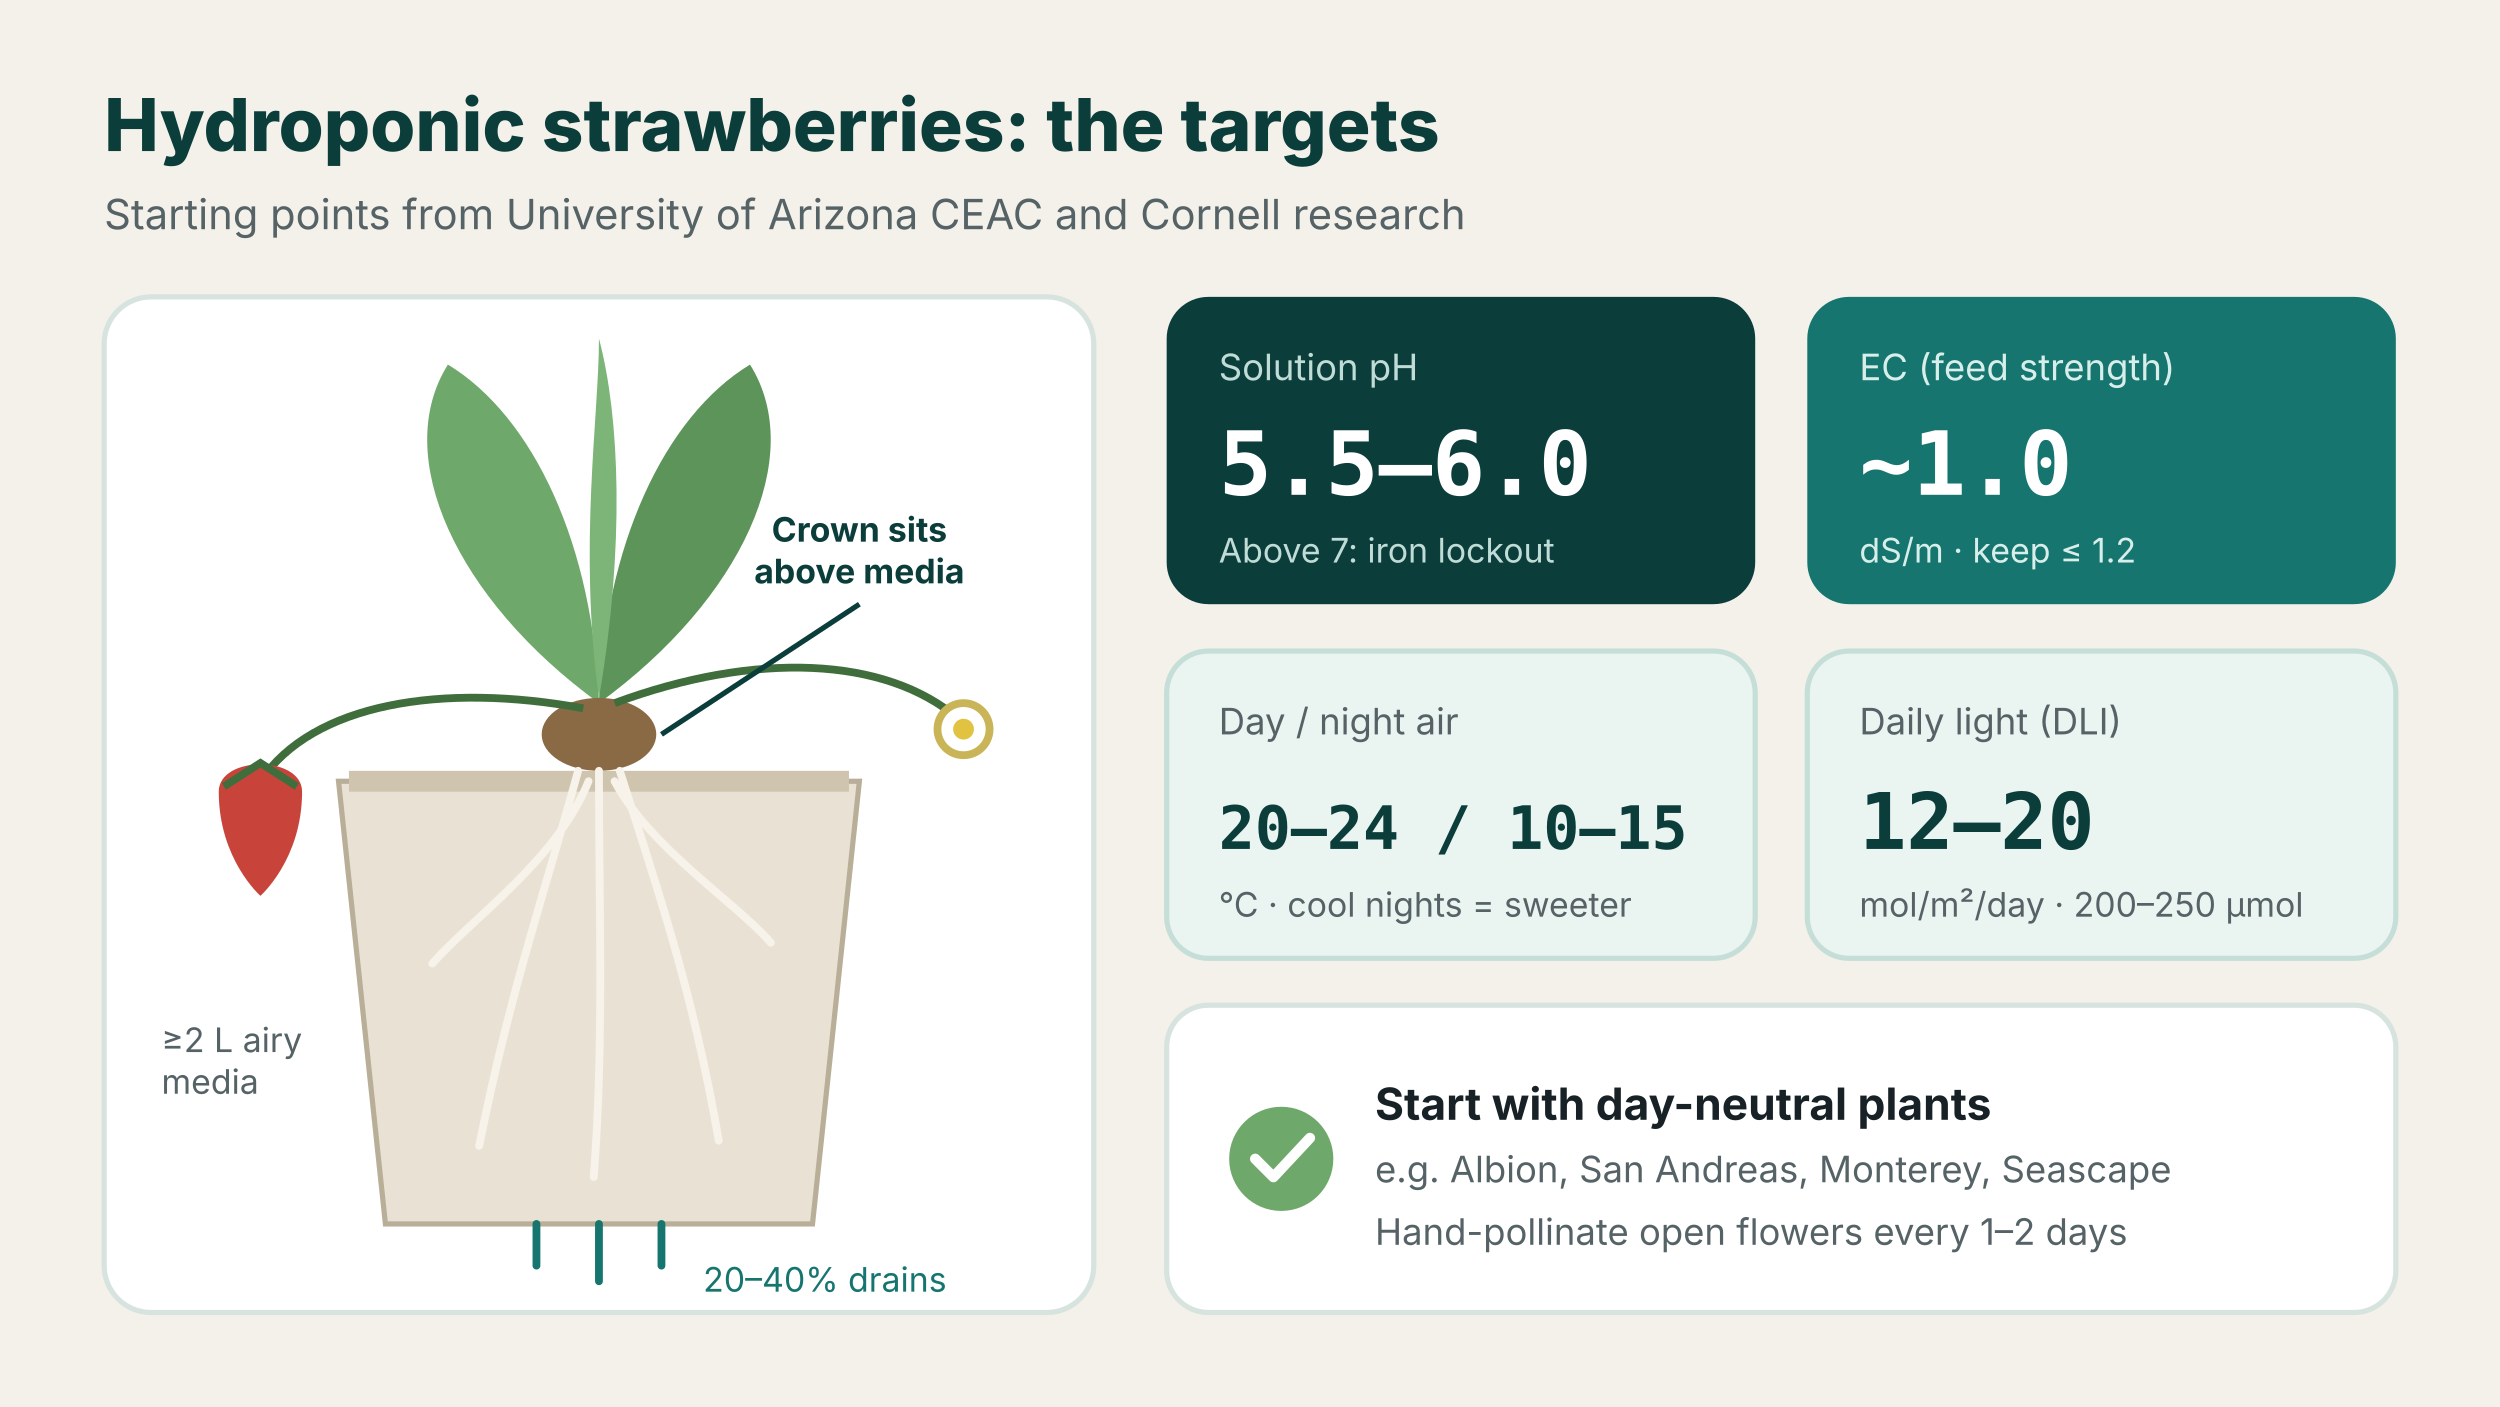
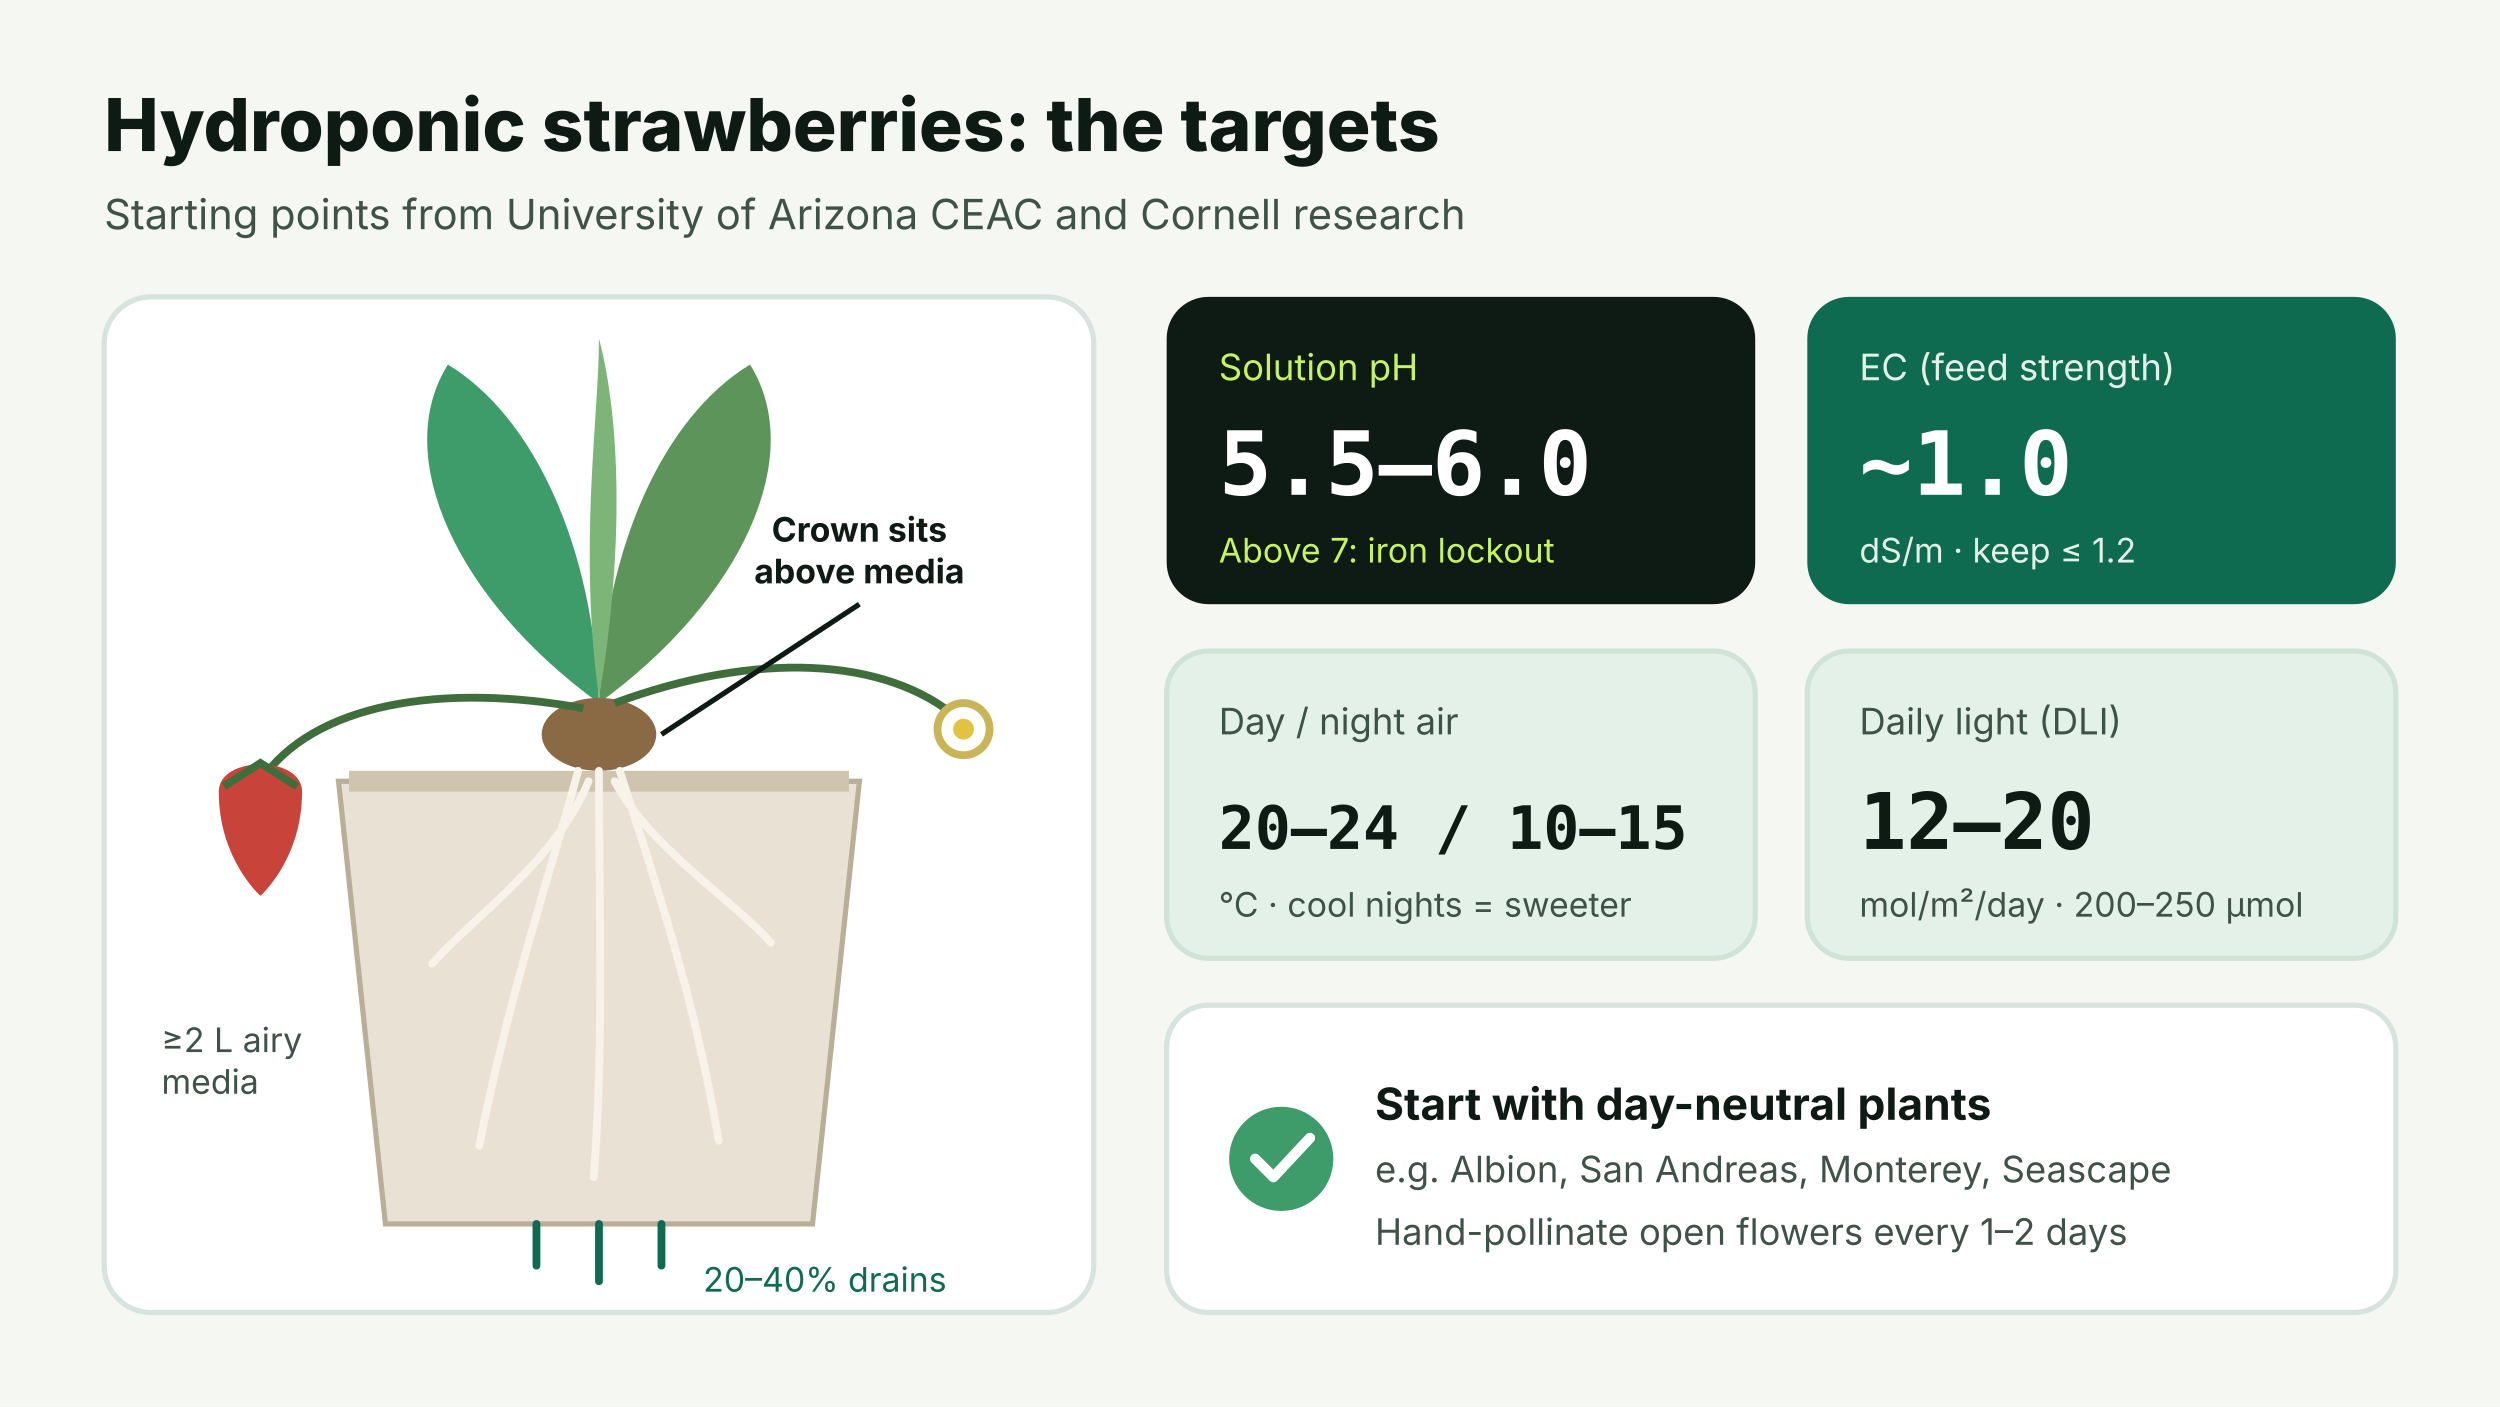
<svg xmlns="http://www.w3.org/2000/svg" viewBox="0 0 960 540" width="960" height="540" role="img" aria-labelledby="t d">
-   <rect width="960" height="540" fill="#F4F1EA" />
-   <text x="40" y="58" font-family="Manrope, Inter, Arial, sans-serif" font-size="28" font-weight="800" fill="#0B3D3B">Hydroponic strawberries: the targets</text>
-   <text x="40" y="88" font-family="Inter, Arial, sans-serif" font-size="16" fill="#556266">Starting points from University of Arizona CEAC and Cornell research</text>
+   <rect width="960" height="540" fill="#F5F7F2" />
+   <text x="40" y="58" font-family="Plus Jakarta Sans, Inter, Arial, sans-serif" font-size="28" font-weight="800" fill="#0E1A14">Hydroponic strawberries: the targets</text>
+   <text x="40" y="88" font-family="Inter, Arial, sans-serif" font-size="16" fill="#3F5248">Starting points from University of Arizona CEAC and Cornell research</text>
  <rect x="40" y="114" width="380" height="390" rx="18" fill="#FFFFFF" stroke="#D6E3DF" stroke-width="2" />
-   <path d="M230 270 C 175 230 150 175 172 140 C 205 160 228 210 230 270 Z" fill="#6FA86B" />
+   <path d="M230 270 C 175 230 150 175 172 140 C 205 160 228 210 230 270 Z" fill="#3E9B6A" />
  <path d="M230 270 C 285 230 310 175 288 140 C 255 160 232 210 230 270 Z" fill="#5C9459" />
  <path d="M230 268 C 222 210 230 160 230 130 C 238 160 240 210 230 268 Z" fill="#7DB579" />
  <ellipse cx="230" cy="282" rx="22" ry="14" fill="#8A6A45" />
  <path d="M130 300 L 330 300 L 312 470 L 148 470 Z" fill="#E9E2D4" stroke="#B9AE98" stroke-width="2" />
  <rect x="134" y="296" width="192" height="8" fill="#CFC4AE" />
  <path d="M222 296 C 210 340 196 380 184 440 M230 296 C 230 350 232 400 228 452 M238 296 C 252 340 266 380 276 438 M226 300 C 214 330 182 352 166 370 M236 300 C 250 326 282 346 296 362" fill="none" stroke="#F7F3EA" stroke-width="3" stroke-linecap="round" />
-   <path d="M206 470 L 206 486 M230 470 L 230 492 M254 470 L 254 486" stroke="#16756F" stroke-width="3" stroke-linecap="round" />
+   <path d="M206 470 L 206 486 M230 470 L 230 492 M254 470 L 254 486" stroke="#0F6B4F" stroke-width="3" stroke-linecap="round" />
  <path d="M236 270 C 290 250 340 252 368 276" fill="none" stroke="#3F6E3C" stroke-width="3" />
  <circle cx="370" cy="280" r="10" fill="#FFFFFF" stroke="#C9B458" stroke-width="3" />
  <circle cx="370" cy="280" r="4" fill="#E2C341" />
  <path d="M224 272 C 170 262 120 270 100 300" fill="none" stroke="#3F6E3C" stroke-width="3" />
  <path d="M84 304 C 84 290 116 290 116 304 C 116 330 100 344 100 344 C 100 344 84 330 84 304 Z" fill="#C8443A" />
  <path d="M86 302 L 100 293 L 114 302" fill="none" stroke="#3F6E3C" stroke-width="3" />
-   <path d="M254 282 L 330 232" stroke="#0B3D3B" stroke-width="2" />
-   <text x="330" y="208" font-family="Inter, Arial, sans-serif" font-size="13" font-weight="700" fill="#0B3D3B" text-anchor="middle">Crown sits</text>
-   <text x="330" y="224" font-family="Inter, Arial, sans-serif" font-size="13" font-weight="700" fill="#0B3D3B" text-anchor="middle">above media</text>
-   <text x="62" y="404" font-family="Inter, Arial, sans-serif" font-size="13" fill="#556266">≥2 L airy</text>
-   <text x="62" y="420" font-family="Inter, Arial, sans-serif" font-size="13" fill="#556266">media</text>
-   <text x="270" y="496" font-family="Inter, Arial, sans-serif" font-size="13" fill="#16756F">20–40% drains</text>
+   <path d="M254 282 L 330 232" stroke="#0E1A14" stroke-width="2" />
+   <text x="330" y="208" font-family="Inter, Arial, sans-serif" font-size="13" font-weight="700" fill="#0E1A14" text-anchor="middle">Crown sits</text>
+   <text x="330" y="224" font-family="Inter, Arial, sans-serif" font-size="13" font-weight="700" fill="#0E1A14" text-anchor="middle">above media</text>
+   <text x="62" y="404" font-family="Inter, Arial, sans-serif" font-size="13" fill="#3F5248">≥2 L airy</text>
+   <text x="62" y="420" font-family="Inter, Arial, sans-serif" font-size="13" fill="#3F5248">media</text>
+   <text x="270" y="496" font-family="Inter, Arial, sans-serif" font-size="13" fill="#0F6B4F">20–40% drains</text>
  <g font-family="Inter, Arial, sans-serif">
-     <rect x="448" y="114" width="226" height="118" rx="16" fill="#0B3D3B" />
-     <text x="468" y="146" font-size="14" fill="#BFDCD6">Solution pH</text>
+     <rect x="448" y="114" width="226" height="118" rx="16" fill="#0E1A14" />
+     <text x="468" y="146" font-size="14" fill="#C6F35E">Solution pH</text>
    <text x="468" y="190" font-family="IBM Plex Mono, Consolas, monospace" font-size="34" font-weight="700" fill="#FFFFFF">5.5–6.0</text>
-     <text x="468" y="216" font-size="13" fill="#BFDCD6">Above 7: iron lockout</text>
-     <rect x="694" y="114" width="226" height="118" rx="16" fill="#16756F" />
-     <text x="714" y="146" font-size="14" fill="#D7EEEA">EC (feed strength)</text>
+     <text x="468" y="216" font-size="13" fill="#C6F35E">Above 7: iron lockout</text>
+     <rect x="694" y="114" width="226" height="118" rx="16" fill="#0F6B4F" />
+     <text x="714" y="146" font-size="14" fill="#E3F1E8">EC (feed strength)</text>
    <text x="714" y="190" font-family="IBM Plex Mono, Consolas, monospace" font-size="34" font-weight="700" fill="#FFFFFF">~1.0</text>
-     <text x="714" y="216" font-size="13" fill="#D7EEEA">dS/m · keep ≤ 1.2</text>
-     <rect x="448" y="250" width="226" height="118" rx="16" fill="#EAF4F1" stroke="#C6DED8" stroke-width="2" />
-     <text x="468" y="282" font-size="14" fill="#556266">Day / night air</text>
-     <text x="468" y="326" font-family="IBM Plex Mono, Consolas, monospace" font-size="23" font-weight="700" fill="#0B3D3B">20–24 / 10–15</text>
-     <text x="468" y="352" font-size="13" fill="#556266">°C · cool nights = sweeter</text>
-     <rect x="694" y="250" width="226" height="118" rx="16" fill="#EAF4F1" stroke="#C6DED8" stroke-width="2" />
-     <text x="714" y="282" font-size="14" fill="#556266">Daily light (DLI)</text>
-     <text x="714" y="326" font-family="IBM Plex Mono, Consolas, monospace" font-size="30" font-weight="700" fill="#0B3D3B">12–20</text>
-     <text x="714" y="352" font-size="13" fill="#556266">mol/m²/day · 200–250 µmol</text>
+     <text x="714" y="216" font-size="13" fill="#E3F1E8">dS/m · keep ≤ 1.2</text>
+     <rect x="448" y="250" width="226" height="118" rx="16" fill="#E3F1E8" stroke="#CFE3D6" stroke-width="2" />
+     <text x="468" y="282" font-size="14" fill="#3F5248">Day / night air</text>
+     <text x="468" y="326" font-family="IBM Plex Mono, Consolas, monospace" font-size="23" font-weight="700" fill="#0E1A14">20–24 / 10–15</text>
+     <text x="468" y="352" font-size="13" fill="#3F5248">°C · cool nights = sweeter</text>
+     <rect x="694" y="250" width="226" height="118" rx="16" fill="#E3F1E8" stroke="#CFE3D6" stroke-width="2" />
+     <text x="714" y="282" font-size="14" fill="#3F5248">Daily light (DLI)</text>
+     <text x="714" y="326" font-family="IBM Plex Mono, Consolas, monospace" font-size="30" font-weight="700" fill="#0E1A14">12–20</text>
+     <text x="714" y="352" font-size="13" fill="#3F5248">mol/m²/day · 200–250 µmol</text>
    <rect x="448" y="386" width="472" height="118" rx="16" fill="#FFFFFF" stroke="#D6E3DF" stroke-width="2" />
-     <circle cx="492" cy="445" r="20" fill="#6FA86B" />
+     <circle cx="492" cy="445" r="20" fill="#3E9B6A" />
    <path d="M482 445 L 489 452 L 503 437" fill="none" stroke="#FFFFFF" stroke-width="4" stroke-linecap="round" stroke-linejoin="round" />
-     <text x="528" y="430" font-size="17" font-weight="700" fill="#172126">Start with day-neutral plants</text>
-     <text x="528" y="454" font-size="14" fill="#556266">e.g. Albion, San Andreas, Monterey, Seascape</text>
-     <text x="528" y="478" font-size="14" fill="#556266">Hand-pollinate open flowers every 1–2 days</text>
+     <text x="528" y="430" font-size="17" font-weight="700" fill="#0E1A14">Start with day-neutral plants</text>
+     <text x="528" y="454" font-size="14" fill="#3F5248">e.g. Albion, San Andreas, Monterey, Seascape</text>
+     <text x="528" y="478" font-size="14" fill="#3F5248">Hand-pollinate open flowers every 1–2 days</text>
  </g>
</svg>
